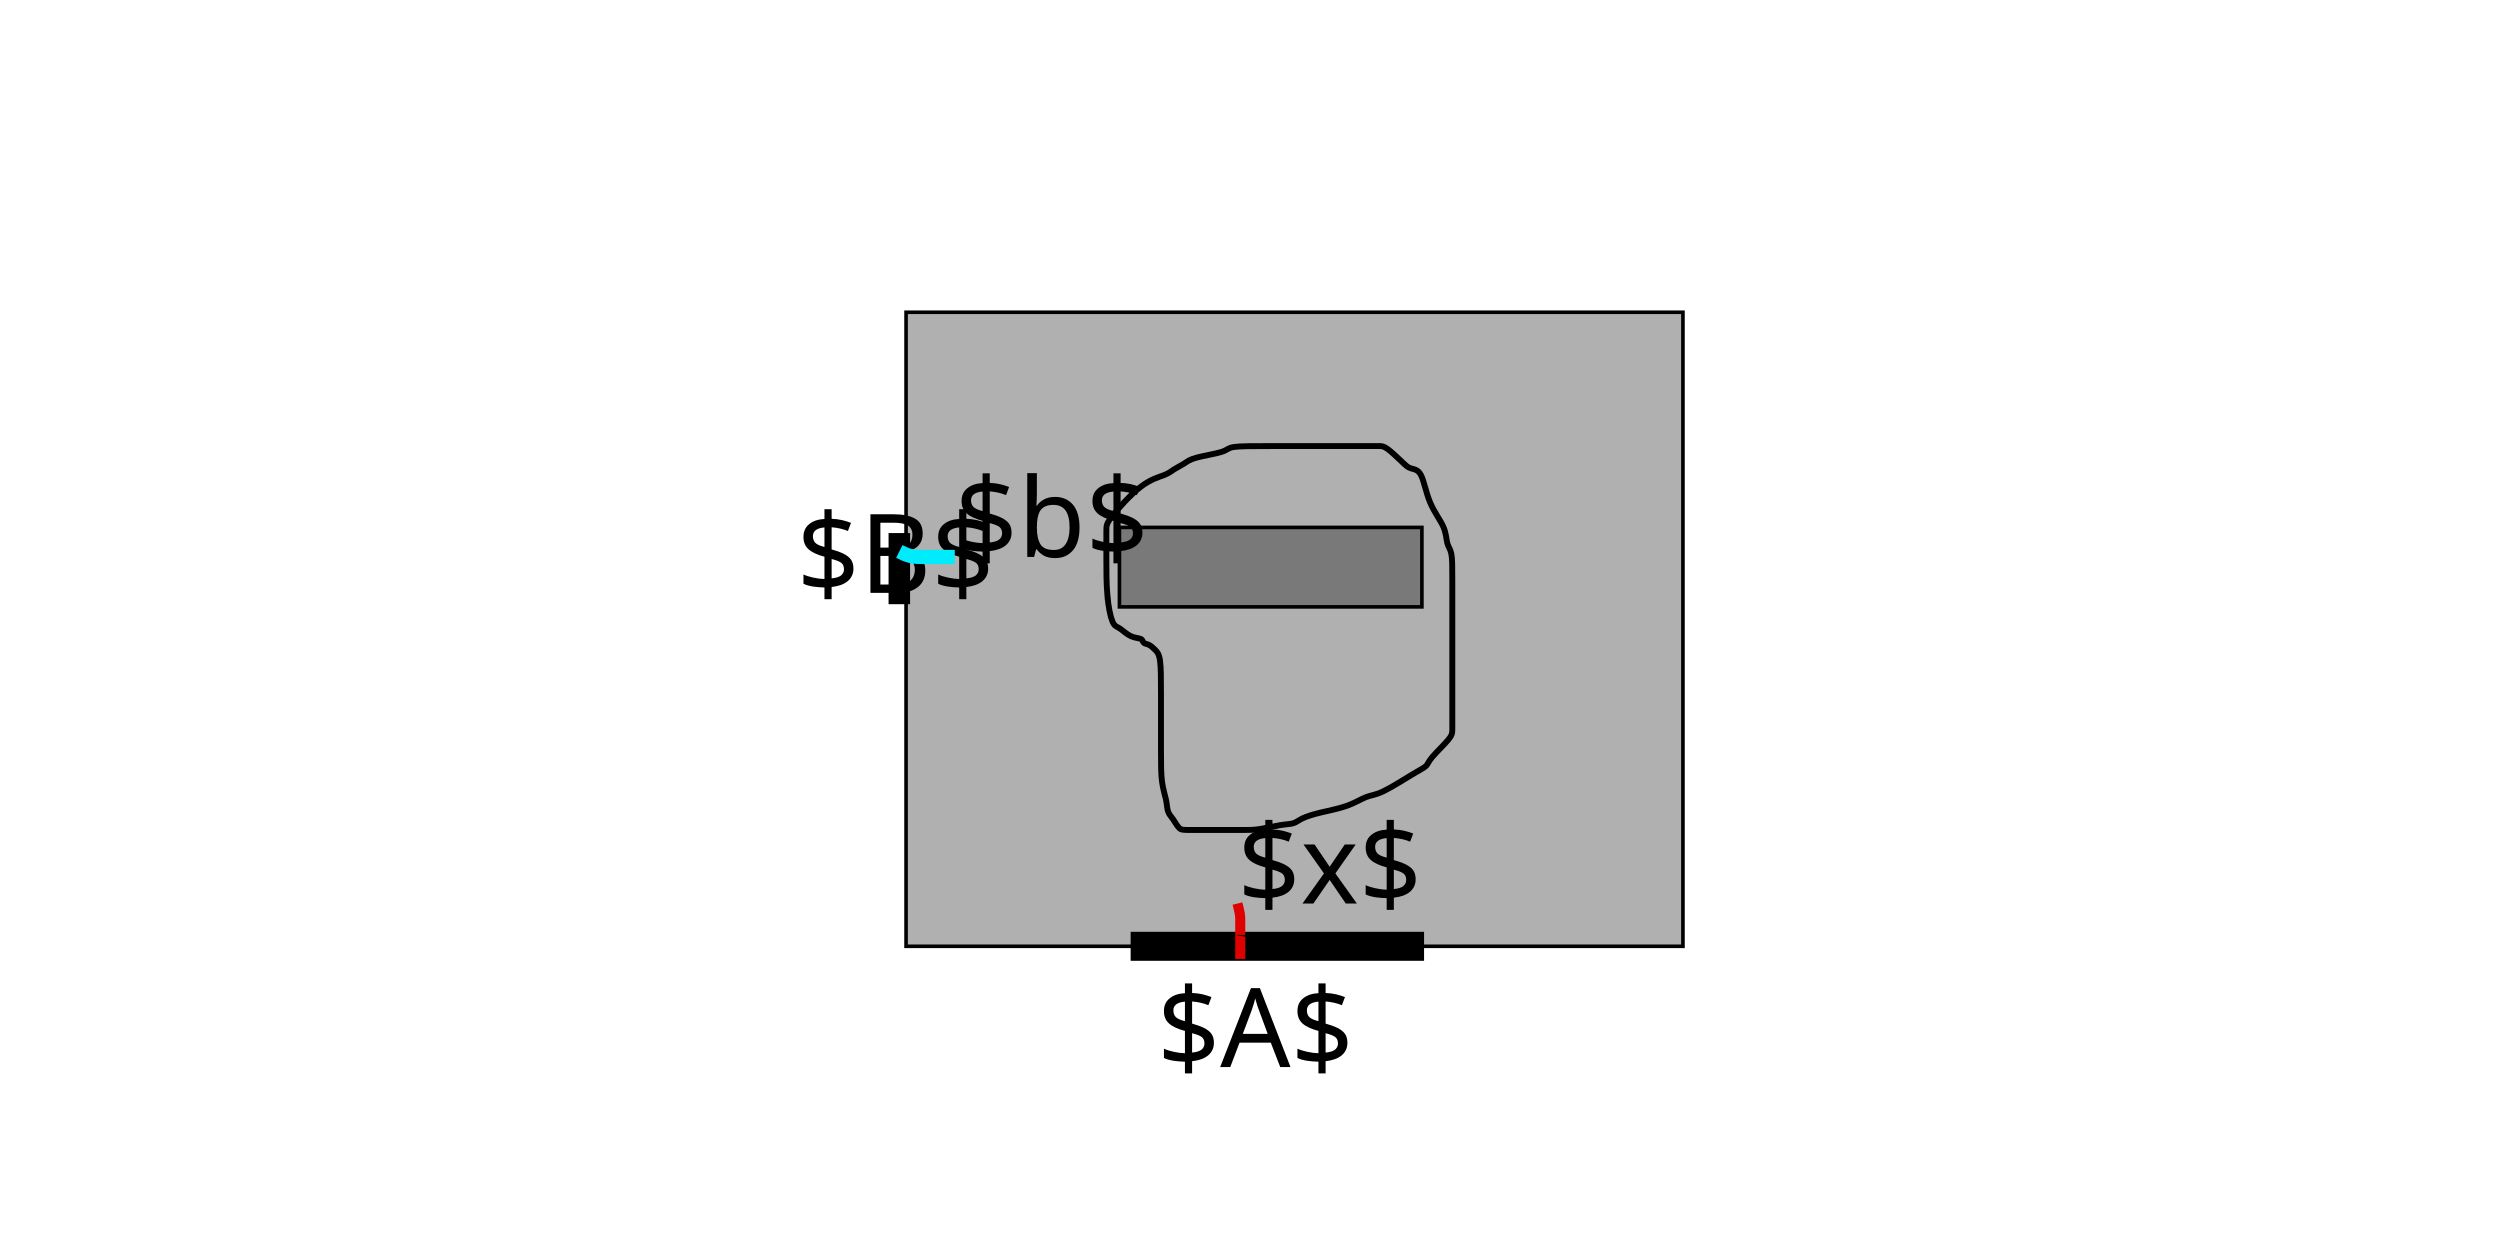
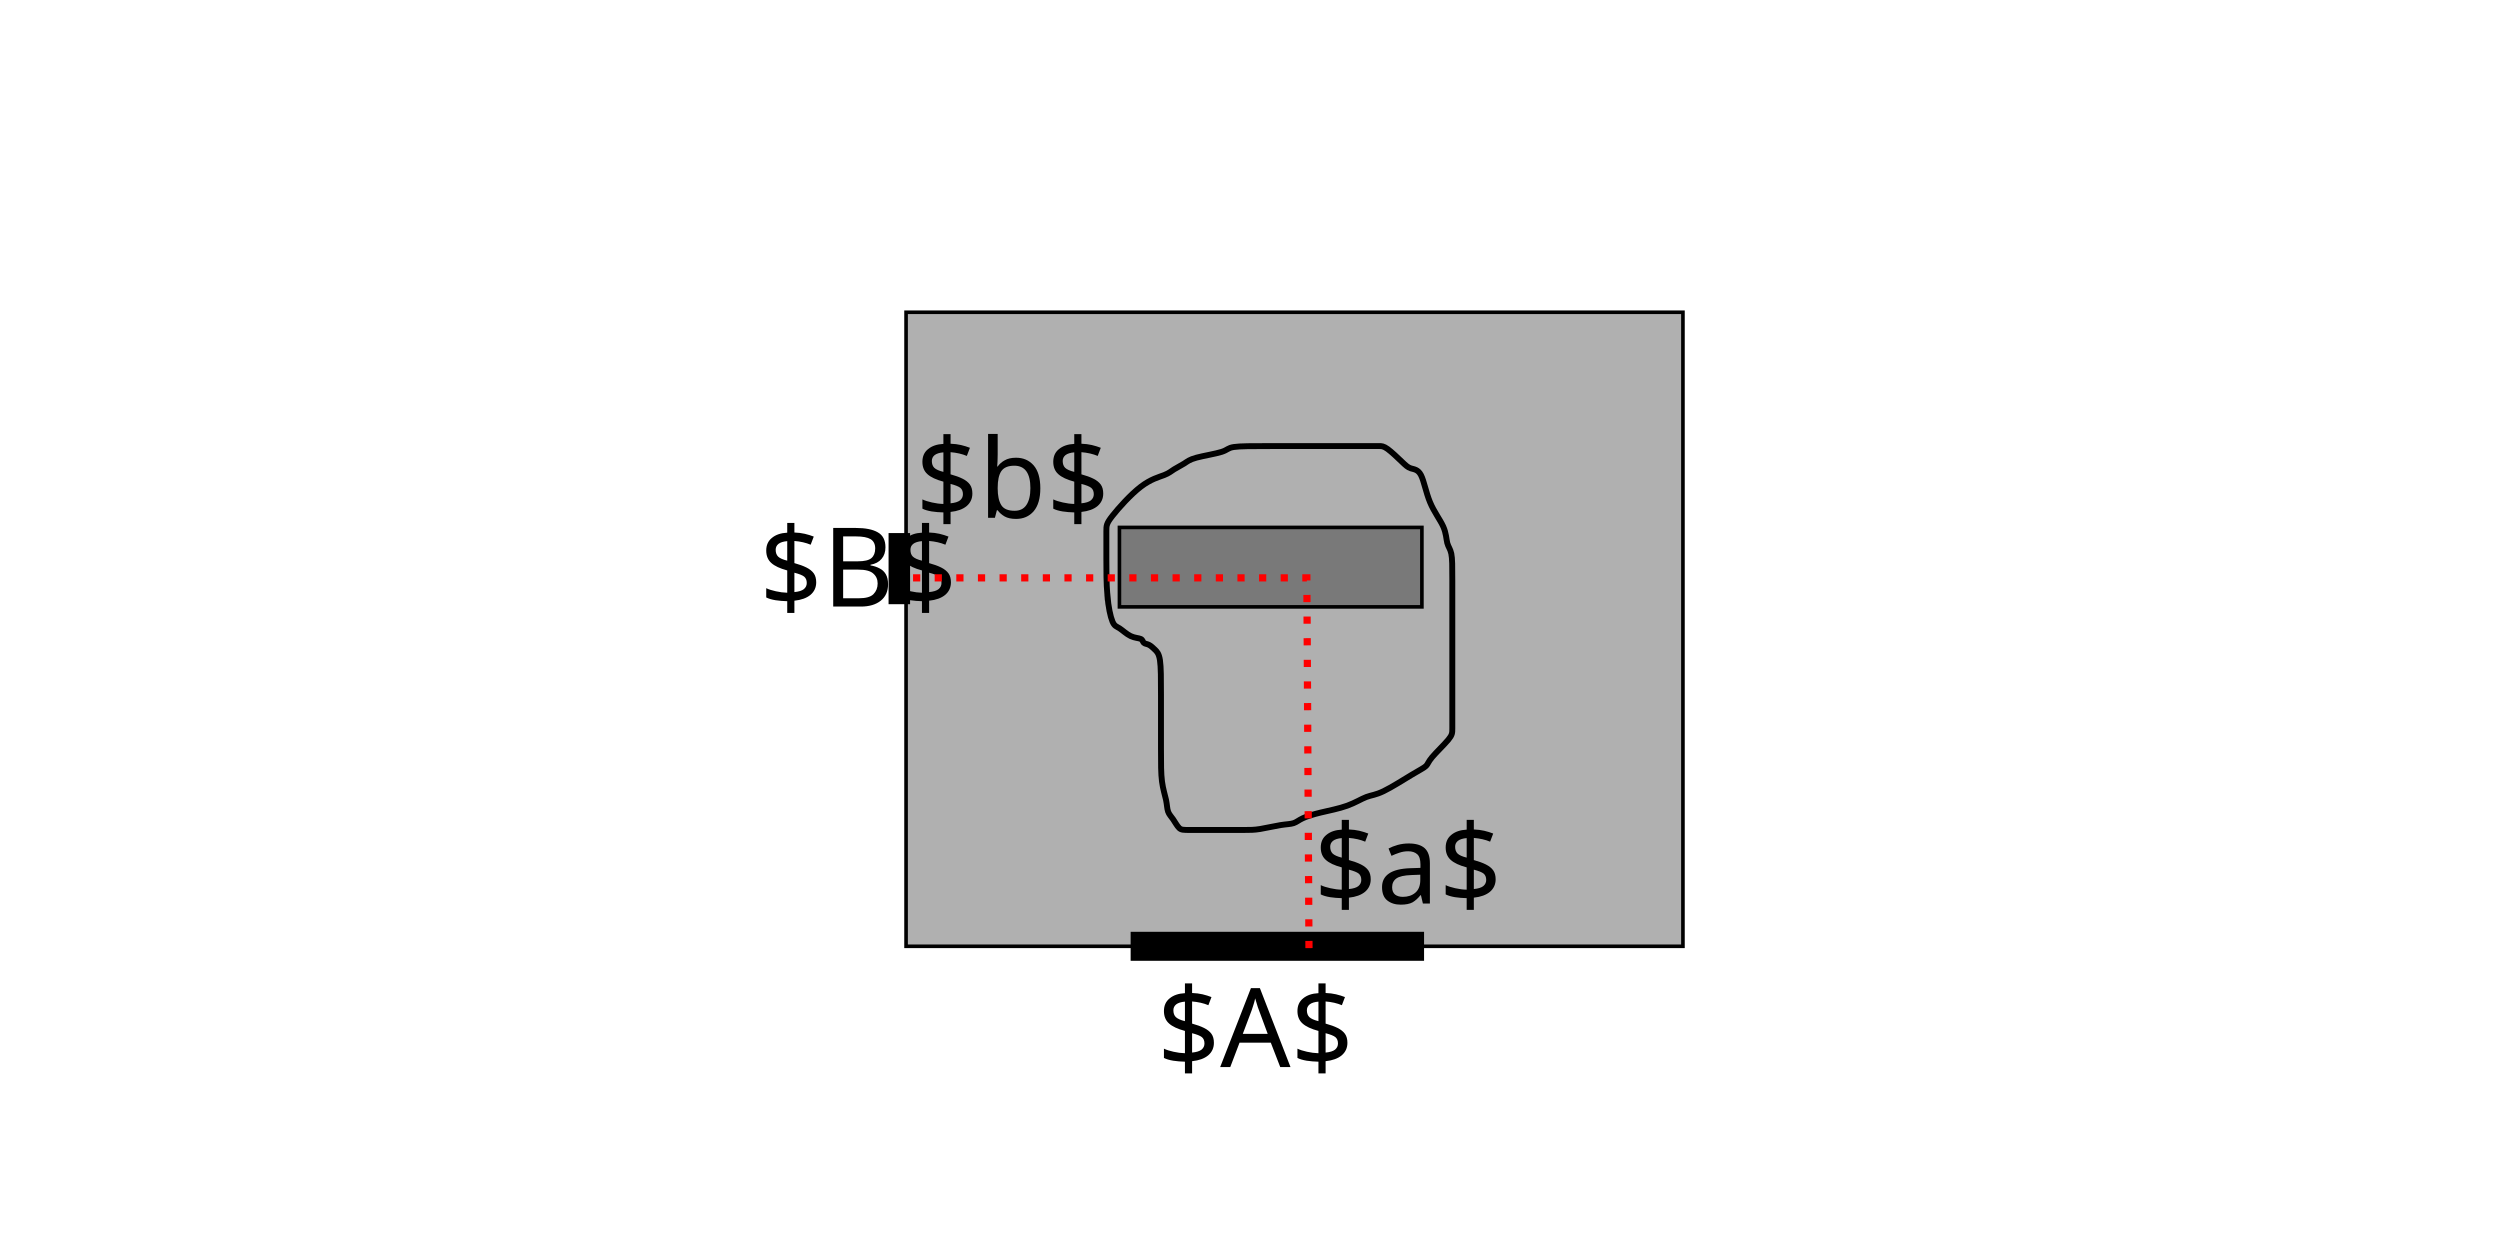
<svg xmlns="http://www.w3.org/2000/svg" width="240mm" height="120mm" viewBox="0 0 240 120" version="1.1" id="svg8">
  <defs id="defs2">
    </defs>
  <g id="layer1" transform="translate(0,-177)">
    <rect style="fill:#000000;fill-opacity:0.312;stroke:#000000;stroke-width:0.347;stroke-miterlimit:4;stroke-dasharray:none;stroke-dashoffset:0;stroke-opacity:1" id="rect4499" width="74.58" height="60.868" x="86.982" y="206.977" />
    <path style="fill:none;stroke:#000000;stroke-width:0.567px;stroke-linecap:butt;stroke-linejoin:miter;stroke-opacity:1" d="m 106.307,234.149 c -0.097,-1.118 -0.097,-2.421 -0.097,-3.537 0,-1.117 0,-2.048 0,-2.606 0,-0.558 0,-0.745 0.585,-1.489 0.585,-0.745 1.751,-2.048 2.722,-2.79 0.972,-0.742 1.749,-0.929 2.234,-1.117 0.485,-0.188 0.679,-0.374 0.971,-0.559 0.292,-0.185 0.68,-0.371 0.971,-0.558 0.291,-0.187 0.485,-0.373 1.165,-0.557 0.68,-0.184 1.845,-0.37 2.425,-0.558 0.579,-0.188 0.579,-0.375 1.165,-0.465 0.586,-0.09 1.751,-0.09 3.596,-0.09 1.845,0 4.37,0 6.118,0 1.748,0 2.719,0 3.302,0 0.583,0 0.777,0 0.971,0 0.194,0 0.388,0 0.774,0.279 0.386,0.279 0.968,0.838 1.357,1.21 0.388,0.372 0.583,0.558 0.877,0.651 0.294,0.093 0.683,0.093 0.971,0.649 0.288,0.556 0.482,1.673 0.871,2.606 0.389,0.933 0.971,1.677 1.263,2.326 0.292,0.649 0.292,1.207 0.389,1.583 0.097,0.375 0.291,0.561 0.388,1.024 0.097,0.462 0.097,1.207 0.097,2.603 0,1.396 0,3.444 0,5.584 0,2.141 0,4.374 0,5.863 0,1.489 0,2.234 0,2.699 0,0.465 0,0.651 -0.386,1.117 -0.386,0.465 -1.162,1.21 -1.554,1.675 -0.391,0.465 -0.391,0.651 -0.582,0.839 -0.191,0.187 -0.579,0.373 -1.356,0.838 -0.777,0.465 -1.942,1.209 -2.72,1.584 -0.777,0.374 -1.166,0.374 -1.651,0.558 -0.485,0.184 -1.068,0.556 -1.845,0.837 -0.777,0.281 -1.748,0.467 -2.525,0.653 -0.777,0.186 -1.359,0.372 -1.748,0.556 -0.389,0.184 -0.583,0.371 -0.874,0.466 -0.291,0.096 -0.68,0.096 -1.262,0.188 -0.582,0.092 -1.359,0.278 -1.942,0.372 -0.583,0.094 -0.972,0.094 -1.554,0.094 -0.583,0 -1.36,0 -2.331,0 -0.971,0 -2.136,0 -2.816,0 -0.68,0 -0.874,0 -1.072,-0.187 -0.198,-0.187 -0.392,-0.559 -0.585,-0.838 -0.194,-0.278 -0.388,-0.464 -0.485,-0.746 -0.097,-0.282 -0.097,-0.654 -0.195,-1.119 -0.098,-0.464 -0.292,-1.023 -0.388,-1.768 -0.097,-0.746 -0.097,-1.676 -0.097,-3.166 0,-1.489 0,-3.537 0,-5.119 0,-1.582 0,-2.699 -0.097,-3.348 -0.097,-0.649 -0.291,-0.835 -0.485,-1.021 -0.194,-0.186 -0.388,-0.372 -0.58,-0.465 -0.191,-0.093 -0.386,-0.093 -0.486,-0.189 -0.1,-0.096 -0.1,-0.282 -0.291,-0.372 -0.191,-0.09 -0.58,-0.09 -0.971,-0.276 -0.391,-0.186 -0.78,-0.558 -1.068,-0.745 -0.289,-0.186 -0.483,-0.186 -0.68,-0.654 -0.198,-0.467 -0.392,-1.398 -0.488,-2.516 z" id="path4501" />
    <rect style="fill:#000000;fill-opacity:0.312;stroke:#000000;stroke-width:0.347;stroke-miterlimit:4;stroke-dasharray:none;stroke-dashoffset:0;stroke-opacity:1" id="rect4505" width="29.036" height="7.627" x="107.466" y="227.633" />
    <path style="fill:none;stroke:#000000;stroke-width:2.78;stroke-linecap:butt;stroke-linejoin:miter;stroke-miterlimit:4;stroke-dasharray:none;stroke-opacity:1" d="m 108.541,267.845 c 0,0 28.169,0 28.169,0" id="path4507" />
    <path style="fill:none;stroke:#000000;stroke-width:2.065;stroke-linecap:butt;stroke-linejoin:miter;stroke-miterlimit:4;stroke-dasharray:none;stroke-opacity:1" d="m 86.335,235.006 c 0,-0.446 0,-0.89 0,-1.688 0,-0.798 0,-1.951 0,-2.794 0,-0.843 0,-1.375 0,-1.685 0,-0.31 0,-0.399 0,-0.488 0,-0.089 0,-0.177 0,-0.177 0,2e-5 0,0.089 0,0.18" id="path4519" />
    <text xml:space="preserve" style="font-style:normal;font-weight:normal;font-size:10.583px;line-height:1.25;font-family:sans-serif;letter-spacing:0px;word-spacing:0px;fill:#000000;fill-opacity:1;stroke:none;stroke-width:0.265" x="111.081" y="279.439" id="text4525">
      <tspan id="tspan4523" x="111.081" y="279.439" style="stroke-width:0.265">$A$</tspan>
    </text>
-     <text xml:space="preserve" style="font-style:normal;font-weight:normal;font-size:10.583px;line-height:1.25;font-family:sans-serif;letter-spacing:0px;word-spacing:0px;fill:#000000;fill-opacity:1;stroke:none;stroke-width:0.265" x="76.478" y="233.915" id="text4529">
-       <tspan id="tspan4527" x="76.478" y="233.915" style="stroke-width:0.265">$B$</tspan>
+     <text xml:space="preserve" style="font-style:normal;font-weight:normal;font-size:10.583px;line-height:1.25;font-family:sans-serif;letter-spacing:0px;word-spacing:0px;fill:#000000;fill-opacity:1;stroke:none;stroke-width:0.265" x="72.903" y="235.232" id="text4529">
+       <tspan id="tspan4527" x="72.903" y="235.232" style="stroke-width:0.265">$B$</tspan>
    </text>
-     <path style="fill:none;stroke:#df0000;stroke-width:0.965;stroke-linecap:butt;stroke-linejoin:miter;stroke-miterlimit:4;stroke-dasharray:none;stroke-opacity:1" d="m 118.797,263.74 c 0.088,0.353 0.177,0.708 0.222,0.973 0.045,0.266 0.045,0.443 0.045,0.709 0,0.266 0,0.621 0,0.887 0,0.266 0,0.443 0,0.443 0,0 0,-0.177 0,0.177 0,0.355 0,1.242 0,2.131" id="path4531" />
-     <path style="fill:none;stroke:#00ecfd;stroke-width:1.365;stroke-linecap:butt;stroke-linejoin:miter;stroke-miterlimit:4;stroke-dasharray:none;stroke-opacity:1" d="m 86.335,229.942 c 0.356,0.177 0.711,0.353 1.111,0.441 0.4,0.088 0.843,0.088 1.553,0.088 0.71,0 1.685,0 2.658,0" id="path4543" />
-     <text xml:space="preserve" style="font-style:normal;font-weight:normal;font-size:10.583px;line-height:1.25;font-family:sans-serif;letter-spacing:0px;word-spacing:0px;fill:#000000;fill-opacity:1;stroke:none;stroke-width:0.265" x="118.797" y="263.74" id="text4549">
-       <tspan id="tspan4547" x="118.797" y="263.74" style="stroke-width:0.265">$x$</tspan>
+     <text xml:space="preserve" style="font-style:normal;font-weight:normal;font-size:10.583px;line-height:1.25;font-family:sans-serif;letter-spacing:0px;word-spacing:0px;fill:#000000;fill-opacity:1;stroke:none;stroke-width:0.265" x="126.135" y="263.74" id="text4549">
+       <tspan id="tspan4547" x="126.135" y="263.74" style="stroke-width:0.265">$a$</tspan>
    </text>
-     <text xml:space="preserve" style="font-style:normal;font-weight:normal;font-size:10.583px;line-height:1.25;font-family:sans-serif;letter-spacing:0px;word-spacing:0px;fill:#000000;fill-opacity:1;stroke:none;stroke-width:0.265" x="91.657" y="230.471" id="text4553">
-       <tspan id="tspan4551" x="91.657" y="230.471" style="stroke-width:0.265">$b$</tspan>
+     <text xml:space="preserve" style="font-style:normal;font-weight:normal;font-size:10.583px;line-height:1.25;font-family:sans-serif;letter-spacing:0px;word-spacing:0px;fill:#000000;fill-opacity:1;stroke:none;stroke-width:0.265" x="87.894" y="226.708" id="text4553">
+       <tspan id="tspan4551" x="87.894" y="226.708" style="stroke-width:0.265">$b$</tspan>
    </text>
+     <path style="fill:none;stroke:#ff0000;stroke-width:0.692;stroke-linecap:butt;stroke-linejoin:miter;stroke-miterlimit:4;stroke-dasharray:0.692, 1.384;stroke-dashoffset:0;stroke-opacity:1" d="m 125.662,268.019 -0.204,-35.546 H 86.541" id="path844" />
  </g>
</svg>
